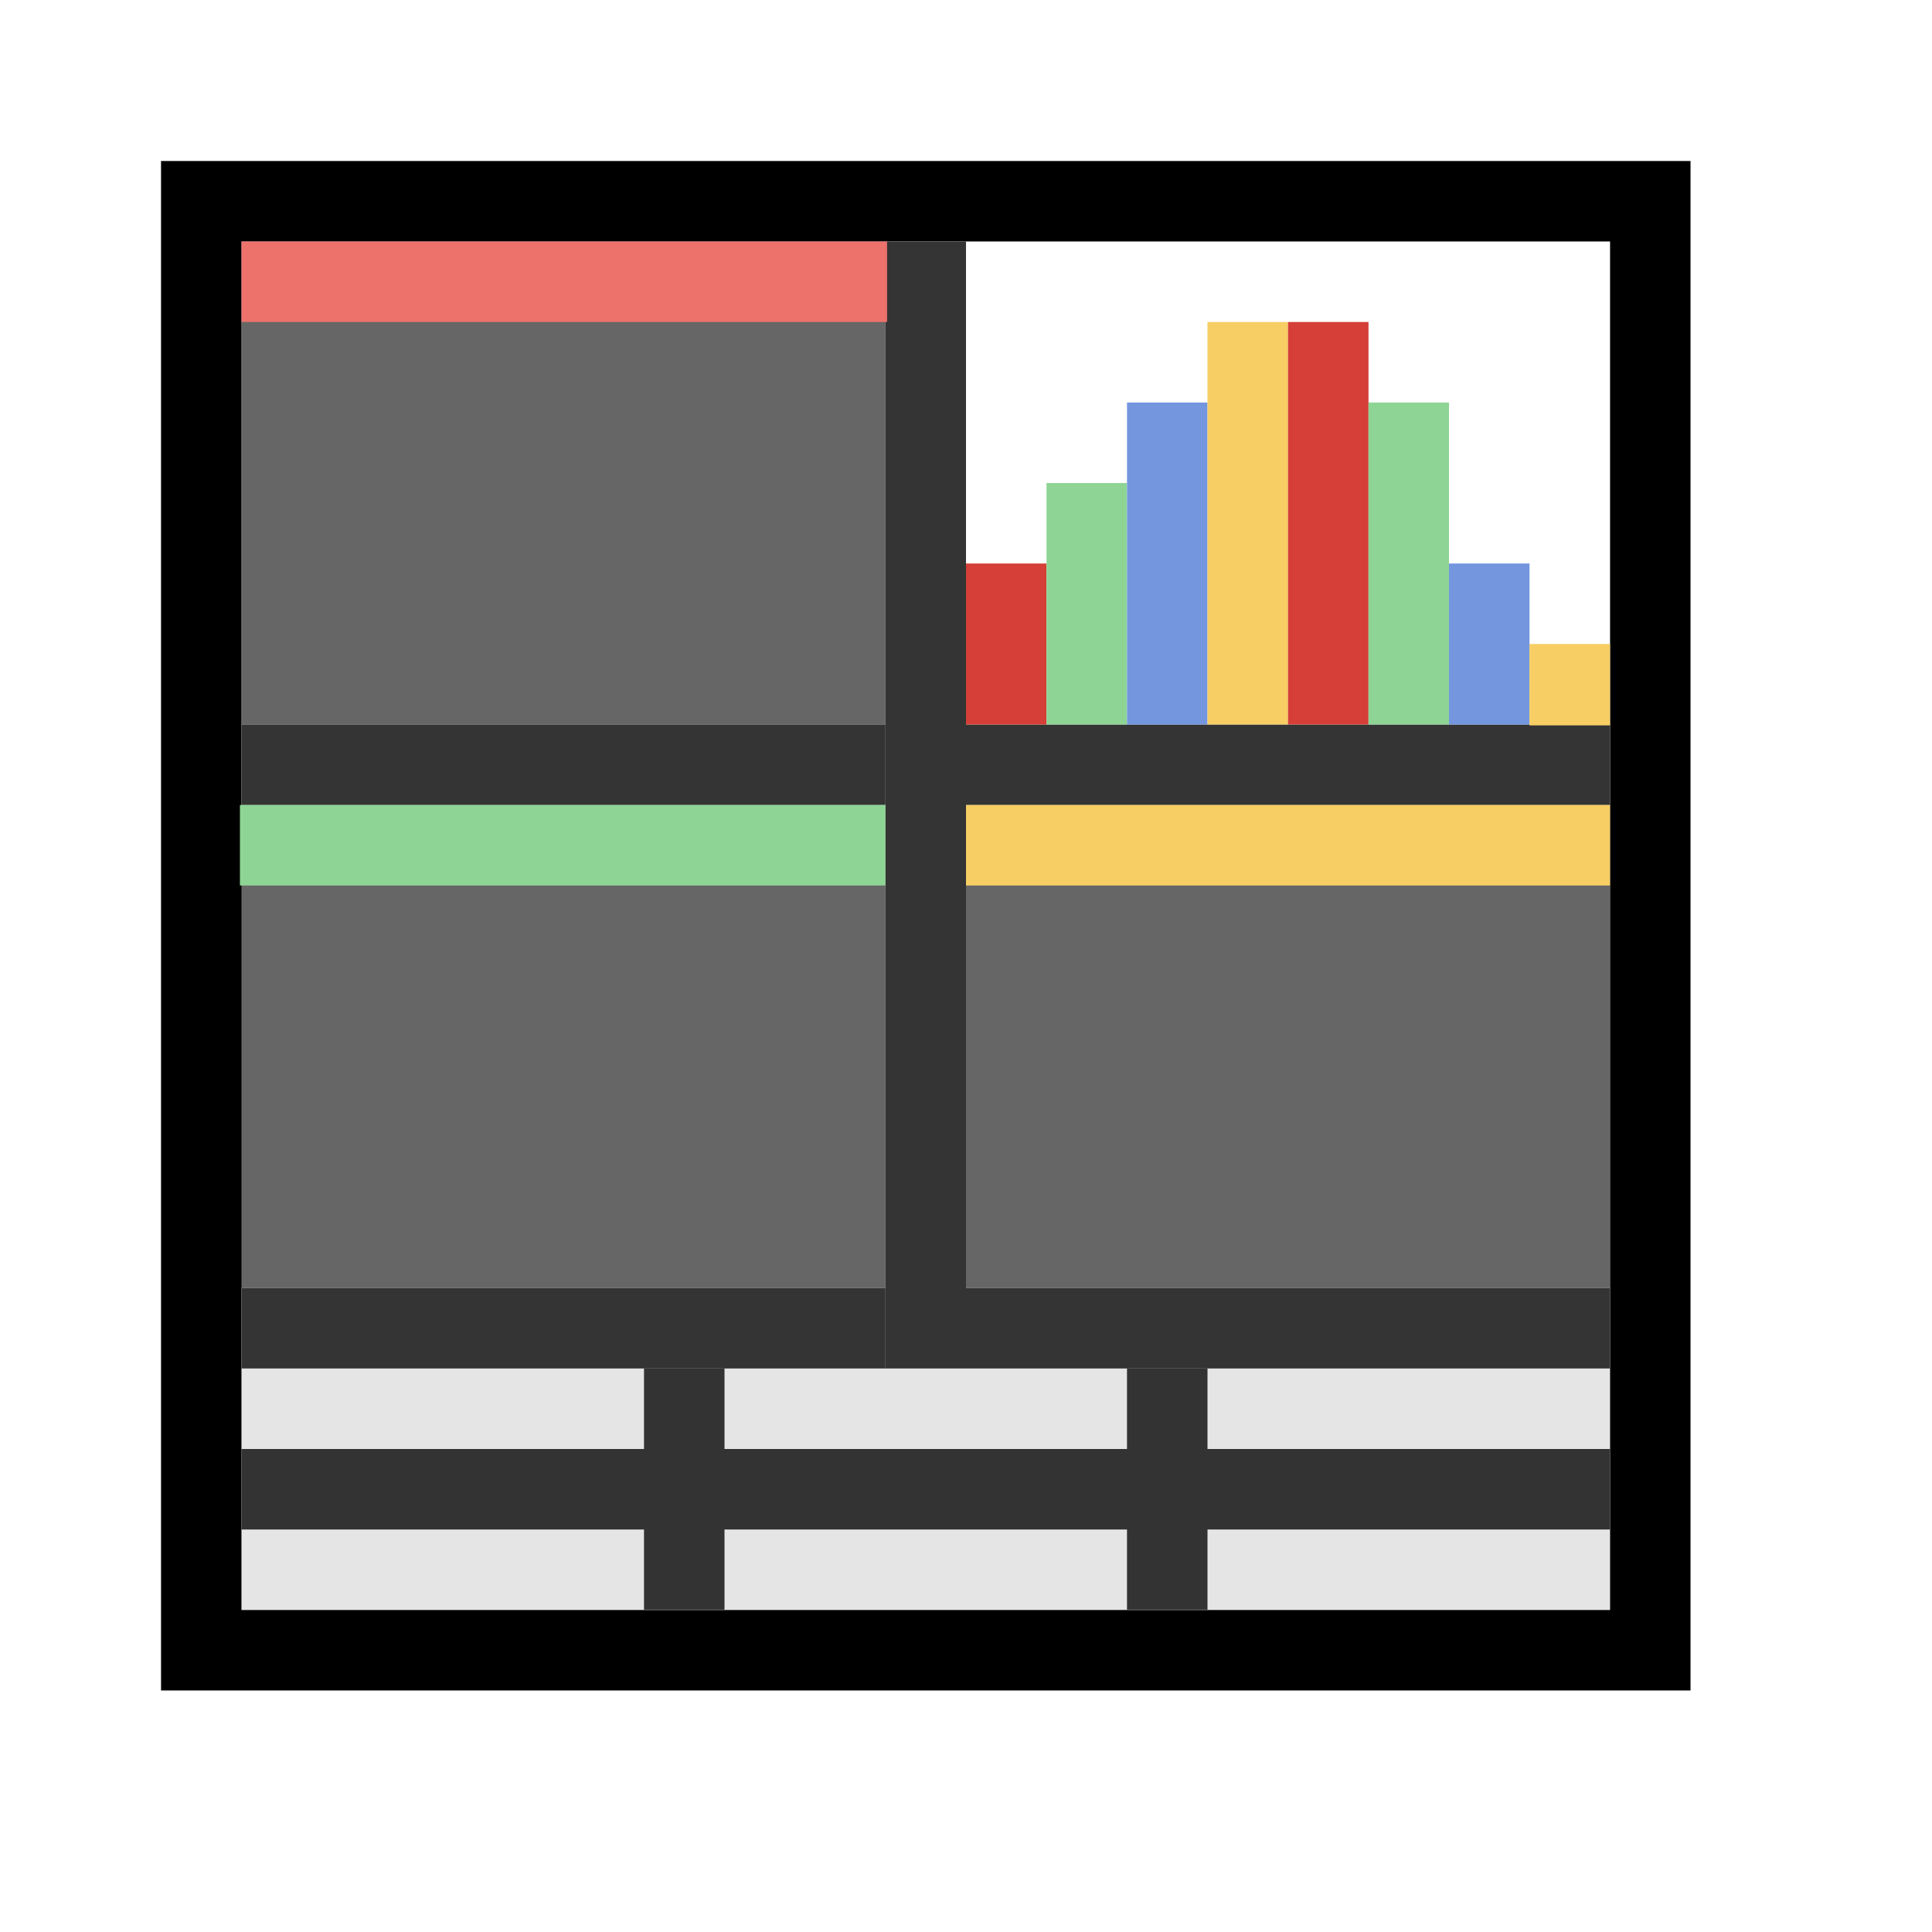
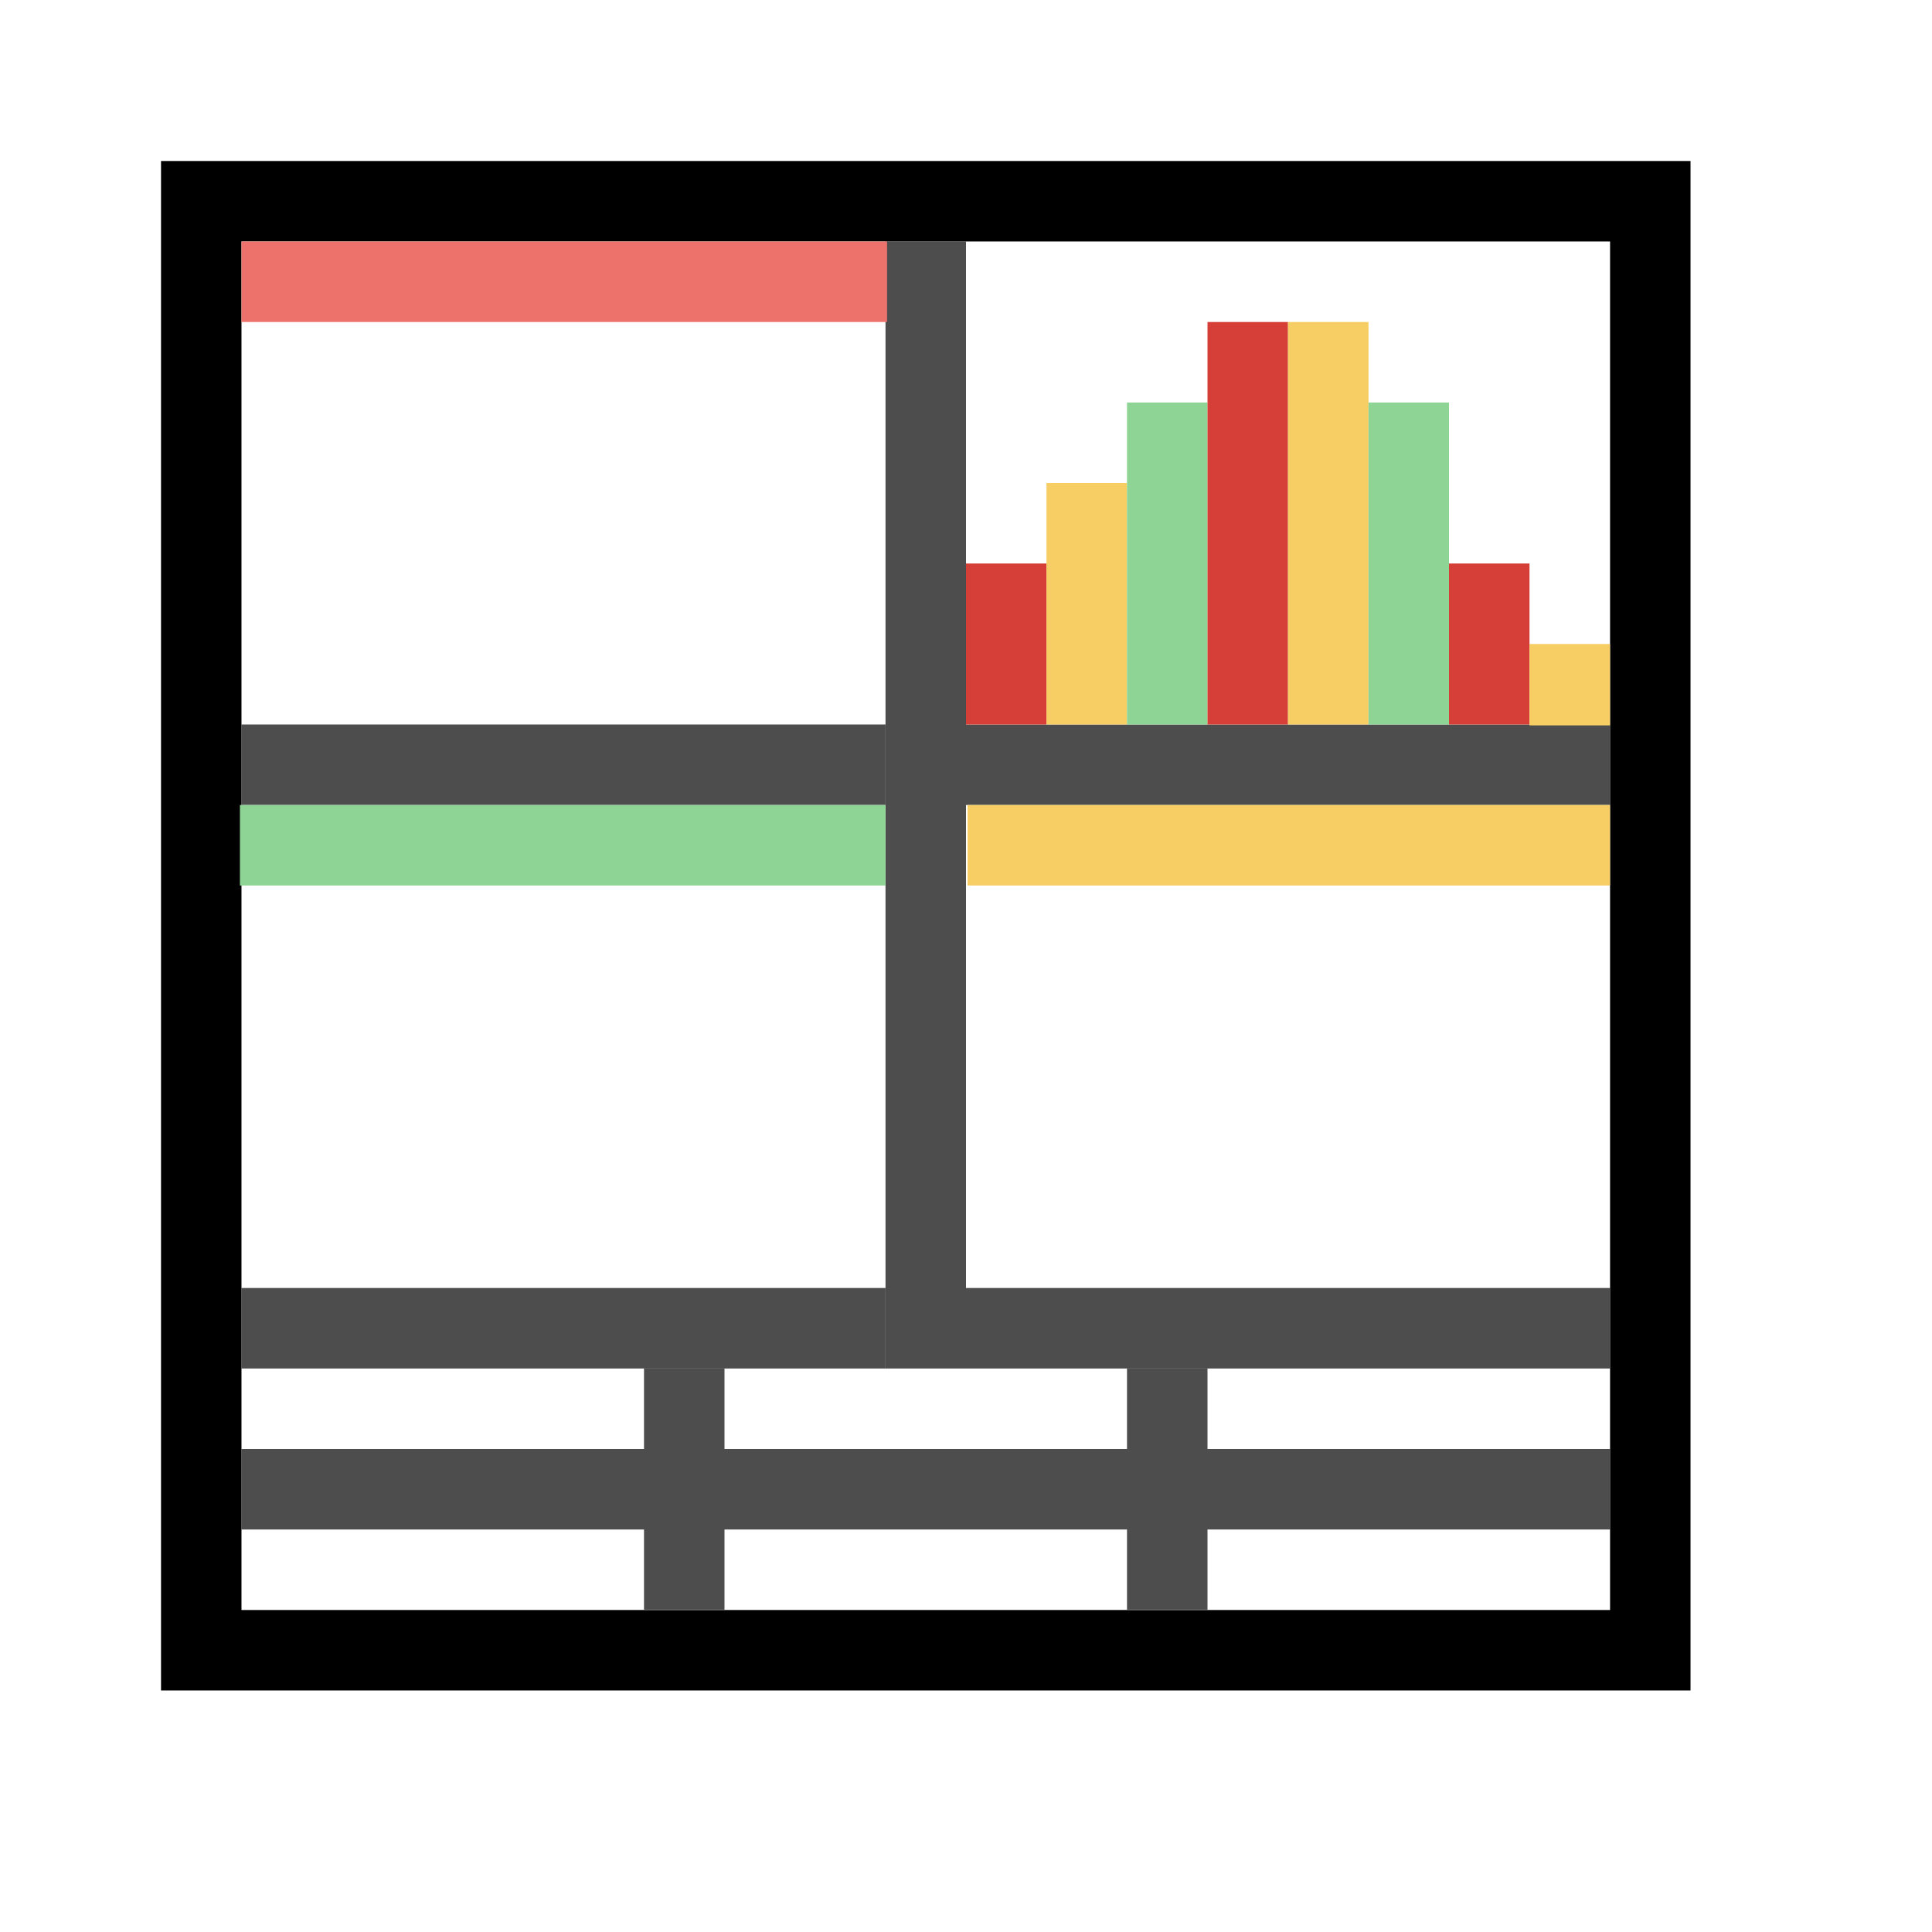
<svg xmlns="http://www.w3.org/2000/svg" width="48" height="48" viewBox="0 0 48 48" version="1.1" id="svg1" xml:space="preserve">
  <defs id="defs1" />
  <g id="LightThemeEnabledLayer" style="display:inline">
-     <rect style="fill:#e5e5e5;fill-opacity:1;stroke:none;stroke-width:2;stroke-opacity:0.99;paint-order:fill markers stroke" id="rect8" width="34" height="6" x="6" y="34" />
-     <rect style="fill:#666666;fill-opacity:1;stroke:none;stroke-width:2;stroke-opacity:0.99;paint-order:fill markers stroke" id="rect4" width="16" height="12" x="6" y="6" />
-     <rect style="fill:#666666;fill-opacity:1;stroke:none;stroke-width:2;stroke-opacity:0.99;paint-order:fill markers stroke" id="rect6" width="16.039" height="12" x="5.961" y="20" />
-     <rect style="fill:#666666;fill-opacity:1;stroke:none;stroke-width:2;stroke-opacity:0.99;paint-order:fill markers stroke" id="rect7" width="16" height="12" x="24" y="20" />
    <rect style="fill:none;fill-opacity:1;stroke:#000000;stroke-width:1.999;stroke-linecap:round;stroke-linejoin:miter;stroke-dasharray:none;stroke-opacity:1;paint-order:fill markers stroke" id="rect1" width="36.001" height="36" x="5" y="5" />
-     <path id="rect3" style="fill:#333333;fill-opacity:1;stroke-width:2.989;stroke-linejoin:round;paint-order:markers fill stroke" d="m 16,34 v 2 H 6 v 2 h 10 v 1.992 h 2 V 38 h 10 v 1.992 h 2 V 38 H 40 V 36 H 30 v -2 h -2 v 2 H 18 v -2 z" />
-     <path style="fill:none;stroke:#333333;stroke-width:2;stroke-linecap:butt;stroke-linejoin:miter;stroke-dasharray:none;stroke-opacity:0.99" d="M 23,6 V 34" id="path3" />
-     <path style="fill:none;stroke:#333333;stroke-width:2;stroke-linecap:butt;stroke-linejoin:miter;stroke-dasharray:none;stroke-opacity:0.99" d="M 22,19 H 6" id="path3-7" />
-     <path style="display:inline;fill:none;stroke:#333333;stroke-width:2;stroke-linecap:butt;stroke-linejoin:miter;stroke-dasharray:none;stroke-opacity:0.99" d="M 40,19 H 24" id="path3-7-6" />
+     <path id="rect3" style="fill:#000000;fill-opacity:0.698;stroke-width:2.989;stroke-linejoin:round;paint-order:markers fill stroke" d="m 16,34 v 2 H 6 v 2 h 10 v 1.992 h 2 V 38 h 10 v 1.992 h 2 V 38 H 40 V 36 H 30 v -2 h -2 v 2 H 18 v -2 z" />
+     <path style="fill:none;stroke:#000000;stroke-width:2;stroke-linecap:butt;stroke-linejoin:miter;stroke-dasharray:none;stroke-opacity:0.698" d="M 23,6 V 34" id="path3" />
+     <path style="fill:none;stroke:#000000;stroke-width:2;stroke-linecap:butt;stroke-linejoin:miter;stroke-dasharray:none;stroke-opacity:0.698" d="M 22,19 H 6" id="path3-7" />
+     <path style="display:inline;fill:none;stroke:#000000;stroke-width:2;stroke-linecap:butt;stroke-linejoin:miter;stroke-dasharray:none;stroke-opacity:0.698" d="M 40,19 H 24" id="path3-7-6" />
    <rect style="display:inline;opacity:1;fill:#d53f37;fill-opacity:1;stroke:none;stroke-width:2;stroke-linecap:round;stroke-linejoin:round;stroke-opacity:1;paint-order:markers fill stroke" id="rect5" width="2" height="4" x="24" y="14" ry="0" />
-     <rect style="display:inline;opacity:1;fill:#8ed595;fill-opacity:1;stroke:none;stroke-width:2;stroke-linecap:round;stroke-linejoin:round;stroke-opacity:1;paint-order:markers fill stroke" id="rect5-6" width="2" height="6" x="26" y="12" ry="0" />
-     <rect style="display:inline;opacity:1;fill:#7396df;fill-opacity:1;stroke:none;stroke-width:2;stroke-linecap:round;stroke-linejoin:round;stroke-opacity:1;paint-order:markers fill stroke" id="rect5-6-3" width="2" height="8" x="28" y="10" ry="0" />
-     <rect style="display:inline;opacity:1;fill:#7396df;fill-opacity:1;stroke:none;stroke-width:2;stroke-linecap:round;stroke-linejoin:round;stroke-opacity:1;paint-order:markers fill stroke" id="rect5-6-3-5" width="2" height="4" x="36" y="14" ry="0" />
-     <rect style="display:inline;opacity:1;fill:#f7ce63;fill-opacity:1;stroke:none;stroke-width:2;stroke-linecap:round;stroke-linejoin:round;stroke-opacity:1;paint-order:markers fill stroke" id="rect5-6-2" width="2" height="10" x="30" y="8" ry="0" />
-     <rect style="display:inline;opacity:1;fill:#d53f37;fill-opacity:1;stroke:none;stroke-width:2;stroke-linecap:round;stroke-linejoin:round;stroke-opacity:1;paint-order:markers fill stroke" id="rect5-6-2-6" width="2" height="10" x="32" y="8" ry="0" />
+     <rect style="display:inline;opacity:1;fill:#f7ce63;fill-opacity:1;stroke:none;stroke-width:2;stroke-linecap:round;stroke-linejoin:round;stroke-opacity:1;paint-order:markers fill stroke" id="rect5-6" width="2" height="6" x="26" y="12" ry="0" />
+     <rect style="display:inline;opacity:1;fill:#8ed595;fill-opacity:1;stroke:none;stroke-width:2;stroke-linecap:round;stroke-linejoin:round;stroke-opacity:1;paint-order:markers fill stroke" id="rect5-6-3" width="2" height="8" x="28" y="10" ry="0" />
+     <rect style="display:inline;opacity:1;fill:#d53f37;fill-opacity:1;stroke:none;stroke-width:2;stroke-linecap:round;stroke-linejoin:round;stroke-opacity:1;paint-order:markers fill stroke" id="rect5-6-3-5" width="2" height="4" x="36" y="14" ry="0" />
+     <rect style="display:inline;opacity:1;fill:#d53f37;fill-opacity:1;stroke:none;stroke-width:2;stroke-linecap:round;stroke-linejoin:round;stroke-opacity:1;paint-order:markers fill stroke" id="rect5-6-2" width="2" height="10" x="30" y="8" ry="0" />
+     <rect style="display:inline;opacity:1;fill:#f7ce63;fill-opacity:1;stroke:none;stroke-width:2;stroke-linecap:round;stroke-linejoin:round;stroke-opacity:1;paint-order:markers fill stroke" id="rect5-6-2-6" width="2" height="10" x="32" y="8" ry="0" />
    <rect style="display:inline;opacity:1;fill:#8ed595;fill-opacity:1;stroke:none;stroke-width:2;stroke-linecap:round;stroke-linejoin:round;stroke-opacity:1;paint-order:markers fill stroke" id="rect5-6-2-4" width="2" height="8" x="34" y="10" ry="0" />
    <rect style="display:inline;opacity:1;fill:#f7ce63;fill-opacity:1;stroke:none;stroke-width:2;stroke-linecap:round;stroke-linejoin:round;stroke-opacity:1;paint-order:markers fill stroke" id="rect5-6-3-5-6" width="2" height="2.022" x="38" y="16" ry="0" />
-     <path style="fill:none;stroke:#333333;stroke-width:2;stroke-linecap:butt;stroke-linejoin:miter;stroke-dasharray:none;stroke-opacity:0.99" d="M 6,33 H 22" id="path1" />
-     <path style="display:inline;fill:none;stroke:#333333;stroke-width:2;stroke-linecap:butt;stroke-linejoin:miter;stroke-dasharray:none;stroke-opacity:0.99" d="M 24,33 H 40" id="path1-9" />
+     <path style="fill:none;stroke:#000000;stroke-width:2;stroke-linecap:butt;stroke-linejoin:miter;stroke-dasharray:none;stroke-opacity:0.698" d="M 6,33 H 22" id="path1" />
+     <path style="display:inline;fill:none;stroke:#000000;stroke-width:2;stroke-linecap:butt;stroke-linejoin:miter;stroke-dasharray:none;stroke-opacity:0.698" d="M 24,33 H 40" id="path1-9" />
    <rect style="fill:#ed726c;stroke-width:1;stroke-linecap:round;stroke-dashoffset:2.2;paint-order:fill markers stroke" id="rect2" width="16.039" height="2" x="6" y="6" />
    <rect style="fill:#8ed595;fill-opacity:1;stroke-width:1;stroke-linecap:round;stroke-dashoffset:2.2;paint-order:fill markers stroke" id="rect2-6" width="16.039" height="2" x="5.961" y="20" />
-     <rect style="fill:#f7ce63;fill-opacity:1;stroke-width:1.001;stroke-linecap:round;stroke-dashoffset:2.2;paint-order:fill markers stroke" id="rect2-3" width="16" height="2" x="24" y="20" />
+     <rect style="fill:#f7ce63;fill-opacity:1;stroke-width:1;stroke-linecap:round;stroke-dashoffset:2.2;paint-order:fill markers stroke" id="rect2-3" width="15.961" height="2" x="24.039" y="20" />
  </g>
</svg>
